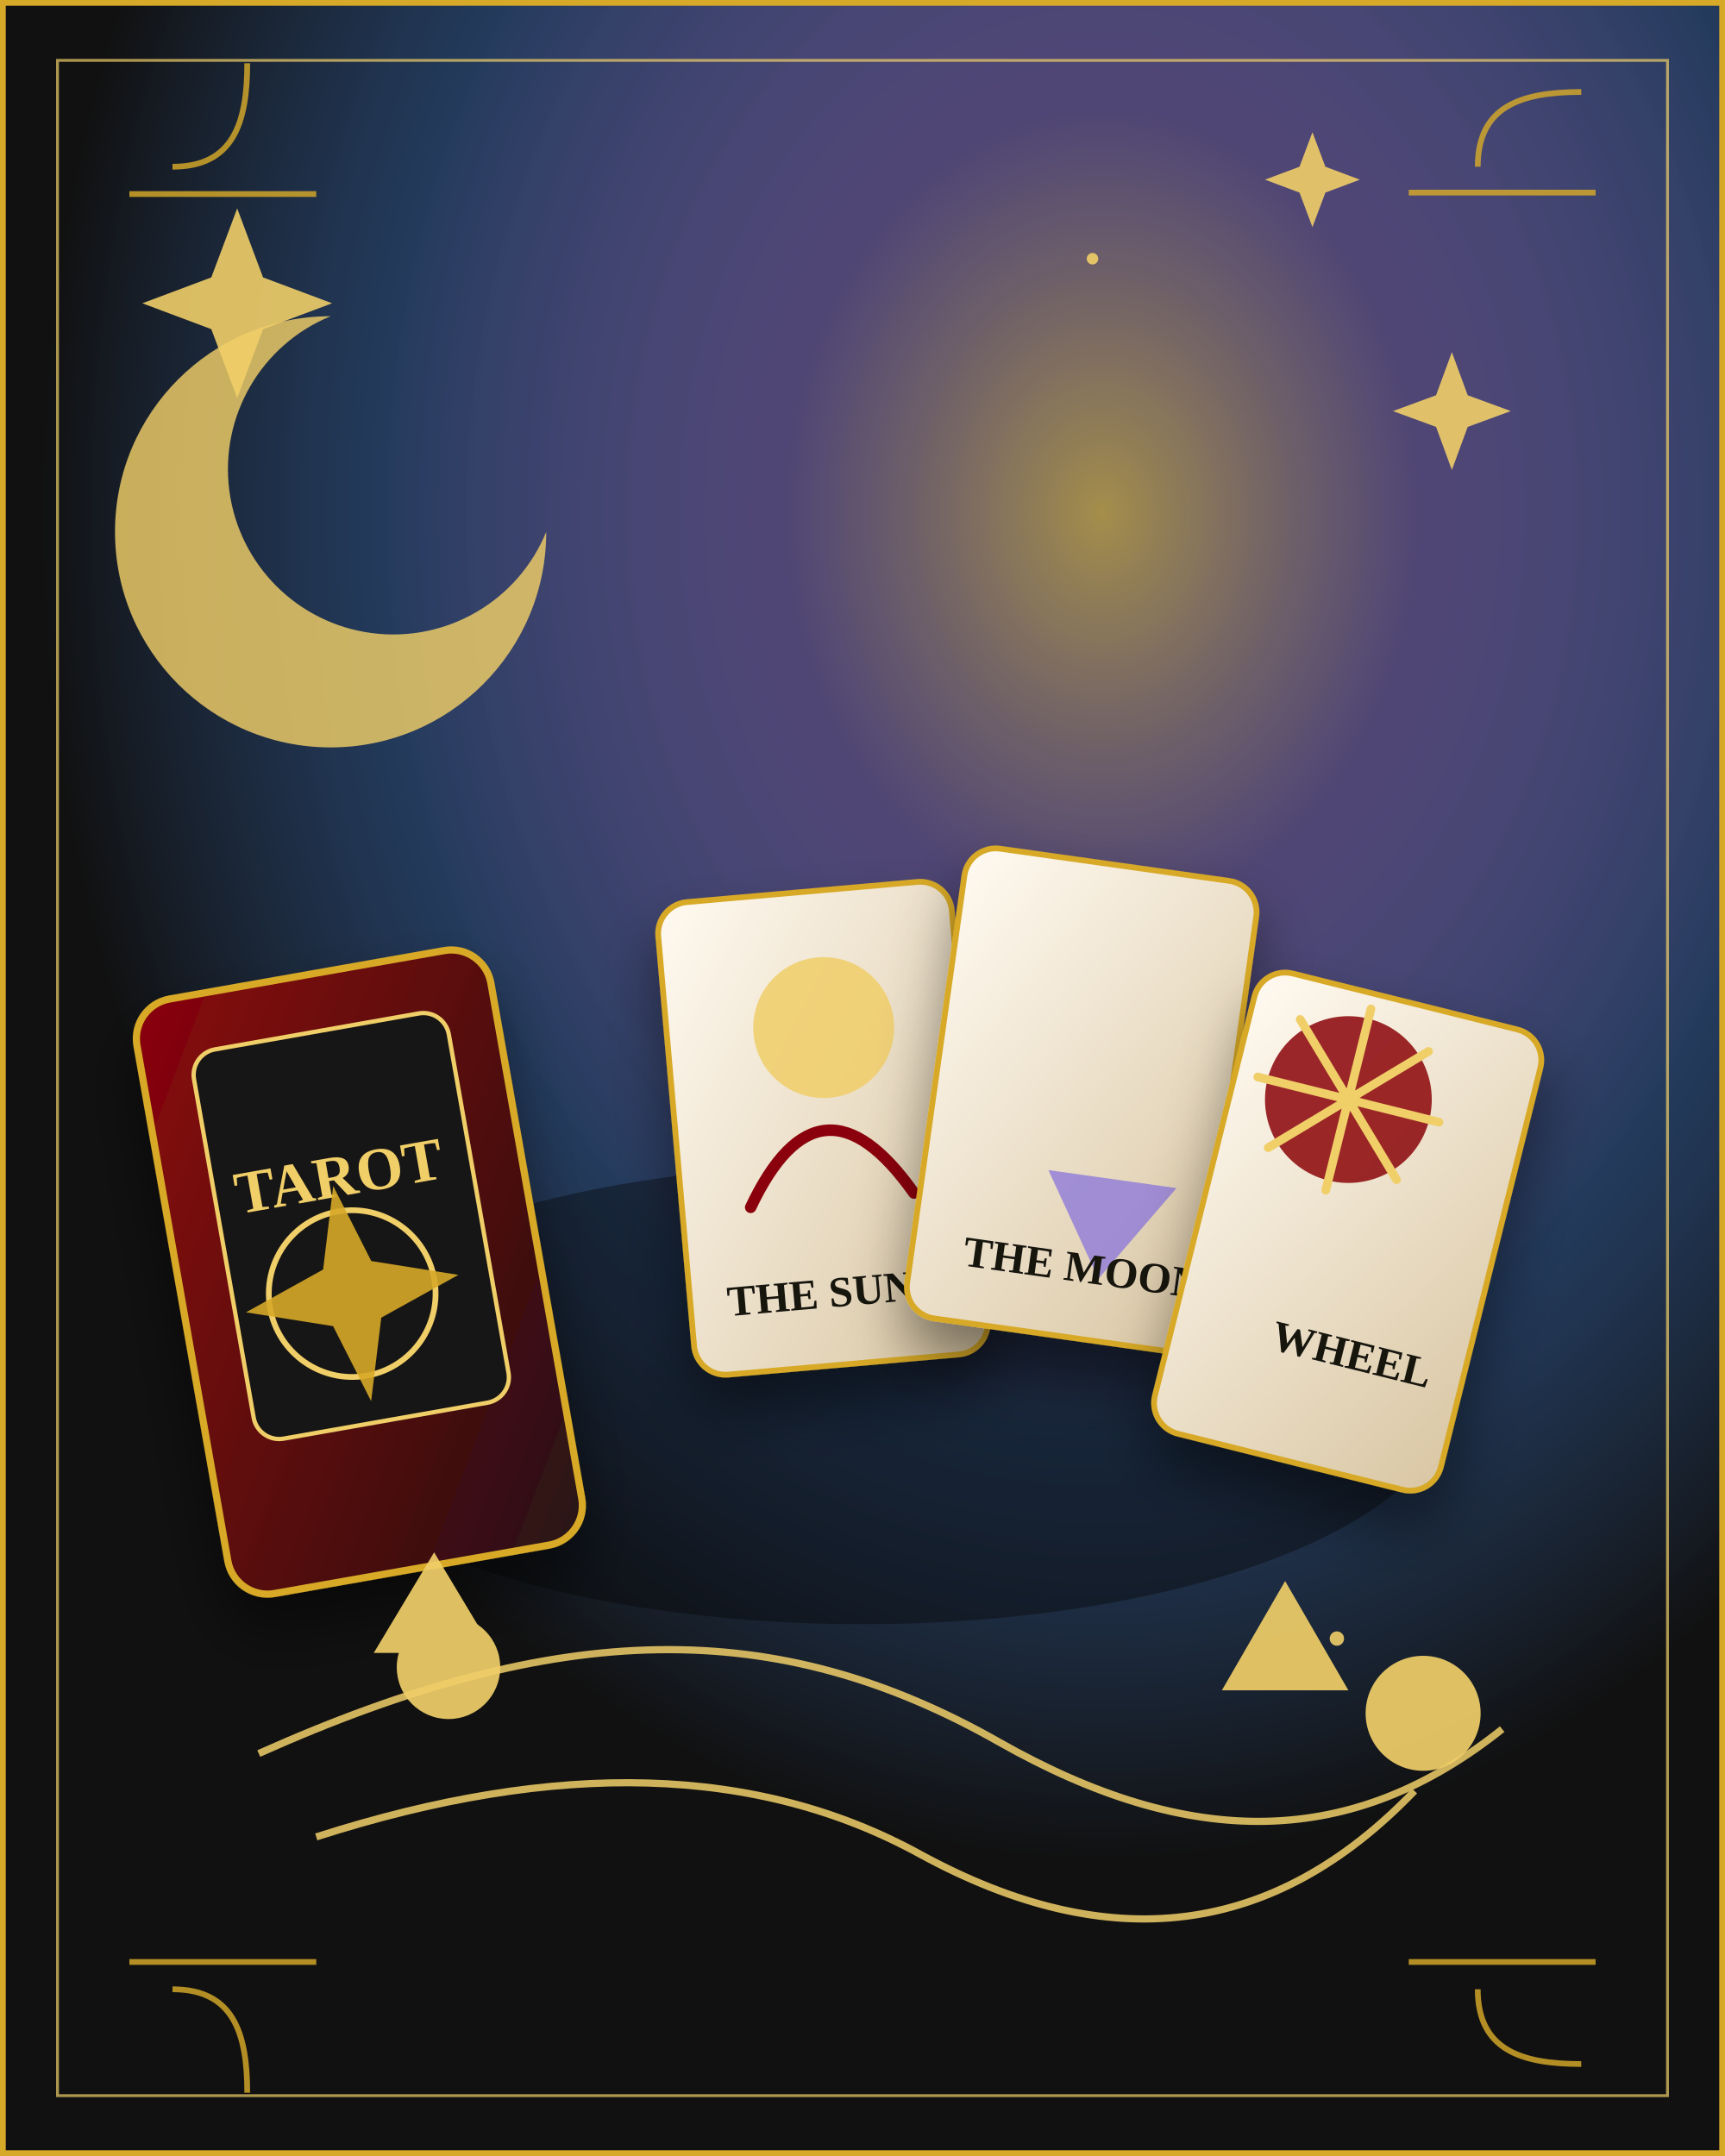
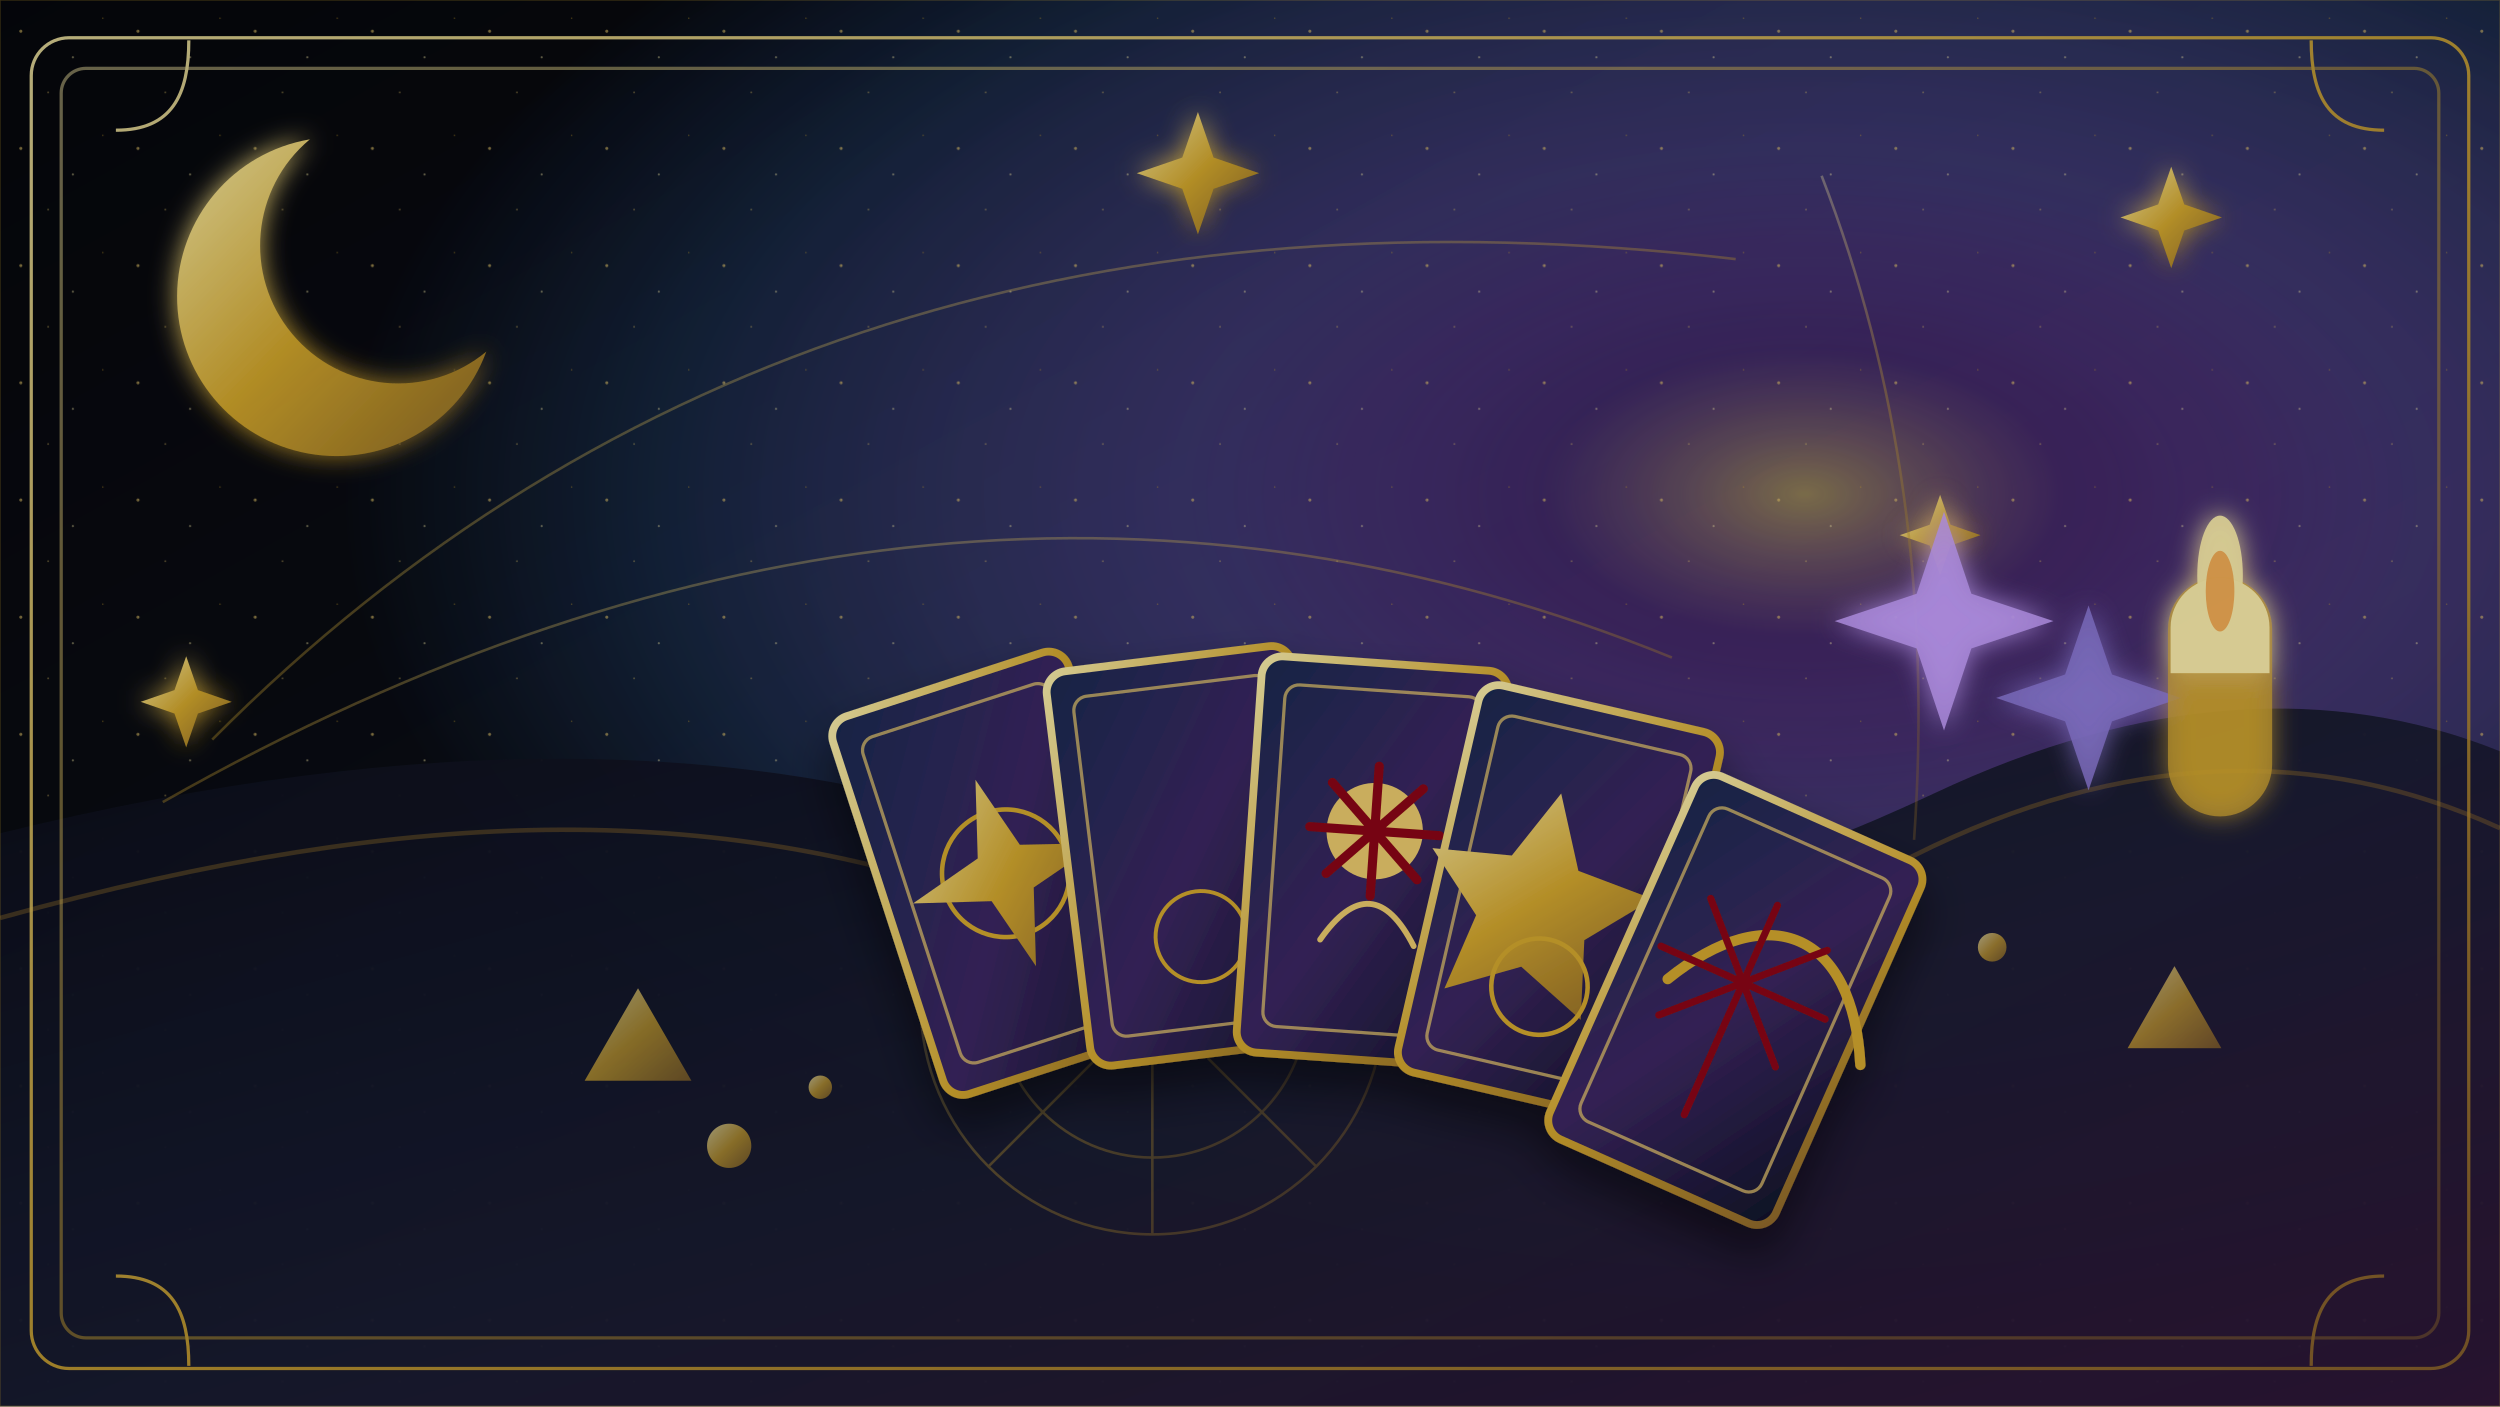
- <svg xmlns="http://www.w3.org/2000/svg" viewBox="0 0 1200 1500" role="img" aria-labelledby="title desc">
+ <svg xmlns="http://www.w3.org/2000/svg" viewBox="0 0 3840 2160" role="img" aria-labelledby="title desc">
  <defs>
-     <radialGradient id="glow" cx="64%" cy="24%" r="62%">
-       <stop offset="0" stop-color="#f0ce68" stop-opacity=".66" />
-       <stop offset=".3" stop-color="#8f7bd9" stop-opacity=".5" />
-       <stop offset=".68" stop-color="#28456f" stop-opacity=".8" />
-       <stop offset="1" stop-color="#111111" />
+     <radialGradient id="nebula" cx="72%" cy="35%" r="58%">
+       <stop offset="0" stop-color="#f0ce68" stop-opacity=".62" />
+       <stop offset=".18" stop-color="#8f3fbf" stop-opacity=".38" />
+       <stop offset=".42" stop-color="#51448a" stop-opacity=".7" />
+       <stop offset=".78" stop-color="#14243b" />
+       <stop offset="1" stop-color="#050608" />
    </radialGradient>
-     <linearGradient id="card" x1="0" x2="1" y1="0" y2="1">
-       <stop offset="0" stop-color="#fffaf1" />
-       <stop offset="1" stop-color="#d9c6a3" />
+     <linearGradient id="night" x1="0" x2="1" y1="0" y2="1">
+       <stop offset="0" stop-color="#02050f" />
+       <stop offset=".45" stop-color="#11182d" />
+       <stop offset="1" stop-color="#251032" />
    </linearGradient>
-     <linearGradient id="wine" x1="0" x2="1" y1="0" y2="1">
-       <stop offset="0" stop-color="#8b0509" />
-       <stop offset="1" stop-color="#281314" />
+     <linearGradient id="table" x1="0" x2="1" y1="0" y2="1">
+       <stop offset="0" stop-color="#090b13" />
+       <stop offset=".52" stop-color="#15182a" />
+       <stop offset="1" stop-color="#2a1530" />
    </linearGradient>
-     <filter id="softShadow" x="-20%" y="-20%" width="140%" height="140%">
-       <feDropShadow dx="0" dy="24" stdDeviation="20" flood-color="#000" flood-opacity=".45" />
+     <linearGradient id="cardBack" x1="0" x2="1" y1="0" y2="1">
+       <stop offset="0" stop-color="#17264a" />
+       <stop offset=".5" stop-color="#39245d" />
+       <stop offset="1" stop-color="#0b1020" />
+     </linearGradient>
+     <linearGradient id="gold" x1="0" x2="1" y1="0" y2="1">
+       <stop offset="0" stop-color="#fff2a8" />
+       <stop offset=".5" stop-color="#d7a928" />
+       <stop offset="1" stop-color="#8f6920" />
+     </linearGradient>
+     <filter id="shadow" x="-30%" y="-30%" width="160%" height="160%">
+       <feDropShadow dx="0" dy="42" stdDeviation="34" flood-color="#000" flood-opacity=".58" />
    </filter>
+     <filter id="glow" x="-60%" y="-60%" width="220%" height="220%">
+       <feGaussianBlur stdDeviation="20" result="blur" />
+       <feMerge>
+         <feMergeNode in="blur" />
+         <feMergeNode in="SourceGraphic" />
+       </feMerge>
+     </filter>
+     <pattern id="specks" width="180" height="180" patternUnits="userSpaceOnUse">
+       <circle cx="32" cy="48" r="2.4" fill="#f0ce68" opacity=".72" />
+       <circle cx="112" cy="88" r="1.7" fill="#fff2a8" opacity=".54" />
+       <circle cx="158" cy="28" r="1.2" fill="#d7a928" opacity=".52" />
+       <circle cx="74" cy="142" r="1.5" fill="#f0ce68" opacity=".45" />
+     </pattern>
  </defs>
-   <rect width="1200" height="1500" fill="#111111" />
-   <rect width="1200" height="1500" fill="url(#glow)" />
-   <path d="M0 0h1200v1500H0z" fill="none" stroke="#d7a928" stroke-width="8" />
-   <path d="M40 42h1120v1416H40z" fill="none" stroke="#f0ce68" stroke-width="2" opacity=".7" />
-   <g opacity=".9" fill="#f0ce68">
-     <path d="M165 145l18 48 48 18-48 18-18 48-18-48-48-18 48-18z" />
-     <path d="M1010 245l11 30 30 11-30 11-11 30-11-30-30-11 30-11z" />
-     <path d="M913 92l9 24 24 9-24 9-9 24-9-24-24-9 24-9z" />
-     <circle cx="250" cy="1050" r="5" />
-     <circle cx="930" cy="1140" r="5" />
-     <circle cx="760" cy="180" r="4" />
+   <rect width="3840" height="2160" fill="url(#night)" />
+   <rect width="3840" height="2160" fill="url(#nebula)" opacity=".9" />
+   <rect width="3840" height="2160" fill="url(#specks)" opacity=".75" />
+   <path d="M0 1280c650-160 1180-150 1620 15 470 176 860 155 1350-76 320-151 612-169 870-65v1006H0z" fill="url(#table)" opacity=".96" />
+   <path d="M0 1410c650-180 1120-178 1570-10 500 186 910 144 1370-86 320-160 620-170 900-42" fill="none" stroke="#8f6920" stroke-width="7" opacity=".42" />
+   <g fill="none" stroke="url(#gold)" stroke-width="5" opacity=".86">
+     <rect x="48" y="58" width="3744" height="2044" rx="58" />
+     <rect x="94" y="105" width="3652" height="1950" rx="38" opacity=".55" />
+     <path d="M178 200c86 0 112-54 112-138M3662 200c-86 0-112-54-112-138M178 1960c86 0 112 54 112 138M3662 1960c-86 0-112 54-112 138" />
  </g>
-   <path d="M230 220a150 150 0 1 0 150 150 115 115 0 1 1-150-150z" fill="#f0ce68" opacity=".82" />
-   <ellipse cx="600" cy="970" rx="410" ry="160" fill="#050505" opacity=".4" />
-   <g filter="url(#softShadow)">
-     <rect x="125" y="675" width="250" height="420" rx="28" fill="url(#wine)" stroke="#d7a928" stroke-width="5" transform="rotate(-10 250 885)" />
-     <rect x="160" y="715" width="180" height="275" rx="18" fill="#191714" stroke="#f0ce68" stroke-width="3" transform="rotate(-10 250 885)" />
-     <text x="238" y="832" fill="#f0ce68" font-family="Times New Roman, serif" font-size="42" font-weight="700" text-anchor="middle" transform="rotate(-10 238 832)">TAROT</text>
-     <circle cx="245" cy="900" r="58" fill="none" stroke="#f0ce68" stroke-width="4" transform="rotate(-10 245 900)" />
-     <path d="M245 824l17 56 58 20-58 20-17 56-17-56-58-20 58-20z" fill="#d7a928" opacity=".9" transform="rotate(-10 245 900)" />
+   <g fill="url(#gold)" filter="url(#glow)">
+     <path d="M476 214a245 245 0 1 0 271 326 188 188 0 1 1-271-326z" />
+     <path d="M1840 172l24 70 70 24-70 24-24 70-24-70-70-24 70-24z" />
+     <path d="M3335 256l20 58 58 20-58 20-20 58-20-58-58-20 58-20z" />
+     <path d="M286 1008l18 52 52 18-52 18-18 52-18-52-52-18 52-18z" />
+     <path d="M2980 760l16 46 46 16-46 16-16 46-16-46-46-16 46-16z" />
  </g>
-   <g filter="url(#softShadow)">
-     <rect x="470" y="620" width="205" height="330" rx="22" fill="url(#card)" stroke="#d7a928" stroke-width="4" transform="rotate(-5 572 785)" />
-     <rect x="524" y="666" width="98" height="98" rx="49" fill="#f0ce68" opacity=".85" transform="rotate(-5 572 715)" />
-     <path d="M522 835c38-65 76-65 114 0" fill="none" stroke="#8b0509" stroke-width="8" stroke-linecap="round" transform="rotate(-5 579 835)" />
-     <text x="572" y="910" fill="#171311" font-family="Times New Roman, serif" font-size="30" font-weight="700" text-anchor="middle" transform="rotate(-5 572 910)">THE SUN</text>
+   <g stroke="url(#gold)" stroke-width="4" fill="none" opacity=".36">
+     <path d="M326 1136c600-604 1380-850 2340-738" />
+     <path d="M250 1232c796-452 1570-526 2318-222" />
+     <path d="M2798 270c120 310 168 650 142 1020" />
+     <circle cx="1770" cy="1540" r="356" />
+     <circle cx="1770" cy="1540" r="238" />
+     <path d="M1414 1540h712M1770 1184v712M1518 1288l504 504M2022 1288l-504 504" />
  </g>
-   <g filter="url(#softShadow)">
-     <rect x="650" y="600" width="205" height="330" rx="22" fill="url(#card)" stroke="#d7a928" stroke-width="4" transform="rotate(8 752 765)" />
-     <path d="M768 666a72 72 0 1 0 0 144 56 56 0 1 1 0-144z" fill="#28456f" transform="rotate(8 752 738)" />
-     <path d="M724 820h90l-45 70z" fill="#8f7bd9" opacity=".8" transform="rotate(8 769 855)" />
-     <text x="752" y="892" fill="#171311" font-family="Times New Roman, serif" font-size="30" font-weight="700" text-anchor="middle" transform="rotate(8 752 892)">THE MOON</text>
+   <g filter="url(#shadow)">
+     <g transform="translate(1270 1110) rotate(-18)">
+       <rect width="380" height="610" rx="32" fill="url(#cardBack)" stroke="url(#gold)" stroke-width="12" />
+       <rect x="38" y="42" width="304" height="526" rx="22" fill="none" stroke="#f0ce68" stroke-width="5" opacity=".72" />
+       <circle cx="190" cy="305" r="98" fill="none" stroke="#d7a928" stroke-width="7" />
+       <path d="M190 154l34 116 116 35-116 34-34 116-34-116-116-34 116-35z" fill="url(#gold)" />
+     </g>
+     <g transform="translate(1604 1035) rotate(-7)">
+       <rect width="380" height="610" rx="32" fill="url(#cardBack)" stroke="url(#gold)" stroke-width="12" />
+       <rect x="38" y="42" width="304" height="526" rx="22" fill="none" stroke="#f0ce68" stroke-width="5" opacity=".72" />
+       <path d="M214 150a110 110 0 1 0 0 220 86 86 0 1 1 0-220z" fill="#d7a928" />
+       <circle cx="190" cy="430" r="70" fill="none" stroke="#d7a928" stroke-width="6" />
+     </g>
+     <g transform="translate(1940 1006) rotate(4)">
+       <rect width="380" height="610" rx="32" fill="url(#cardBack)" stroke="url(#gold)" stroke-width="12" />
+       <rect x="38" y="42" width="304" height="526" rx="22" fill="none" stroke="#f0ce68" stroke-width="5" opacity=".72" />
+       <circle cx="190" cy="258" r="74" fill="#f0ce68" />
+       <path d="M190 158v200M90 258h200M120 188l140 140M260 188L120 328" stroke="#8b0509" stroke-width="14" stroke-linecap="round" />
+       <path d="M118 430c48-80 96-80 144 0" fill="none" stroke="#f0ce68" stroke-width="9" stroke-linecap="round" />
+     </g>
+     <g transform="translate(2278 1046) rotate(13)">
+       <rect width="380" height="610" rx="32" fill="url(#cardBack)" stroke="url(#gold)" stroke-width="12" />
+       <rect x="38" y="42" width="304" height="526" rx="22" fill="none" stroke="#f0ce68" stroke-width="5" opacity=".72" />
+       <path d="M190 148l64 134 148 20-108 104 27 147-131-72-131 72 27-147L-22 302l148-20z" fill="url(#gold)" transform="translate(0 20) scale(.82)" />
+       <circle cx="190" cy="438" r="74" fill="none" stroke="#d7a928" stroke-width="7" />
+     </g>
+     <g transform="translate(2616 1180) rotate(24)">
+       <rect width="380" height="610" rx="32" fill="url(#cardBack)" stroke="url(#gold)" stroke-width="12" />
+       <rect x="38" y="42" width="304" height="526" rx="22" fill="none" stroke="#f0ce68" stroke-width="5" opacity=".72" />
+       <path d="M82 318c92-180 232-180 324 0" fill="none" stroke="#d7a928" stroke-width="16" stroke-linecap="round" />
+       <path d="M190 146v352M52 276h276M92 178l196 196M288 178 92 374" stroke="#8b0509" stroke-width="11" stroke-linecap="round" />
+     </g>
  </g>
-   <g filter="url(#softShadow)">
-     <rect x="835" y="692" width="205" height="330" rx="22" fill="url(#card)" stroke="#d7a928" stroke-width="4" transform="rotate(14 938 857)" />
-     <circle cx="938" cy="765" r="58" fill="#8b0509" opacity=".85" transform="rotate(14 938 765)" />
-     <path d="M938 700v130M873 765h130M892 719l92 92M984 719l-92 92" stroke="#f0ce68" stroke-width="6" stroke-linecap="round" transform="rotate(14 938 765)" />
-     <text x="938" y="952" fill="#171311" font-family="Times New Roman, serif" font-size="30" font-weight="700" text-anchor="middle" transform="rotate(14 938 952)">WHEEL</text>
+   <g filter="url(#glow)">
+     <path d="M2944 912l42-126 42 126 126 42-126 42-42 126-42-126-126-42z" fill="#c9a2ff" opacity=".85" />
+     <path d="M3172 1036l36-106 36 106 106 36-106 36-36 106-36-106-106-36z" fill="#8f7bd9" opacity=".82" />
+     <path d="M3410 886c44 0 80 36 80 80v208c0 44-36 80-80 80s-80-36-80-80V966c0-44 36-80 80-80z" fill="#d7a928" opacity=".75" />
+     <path d="M3410 888c42 0 76 34 76 76v70h-152v-70c0-42 34-76 76-76z" fill="#fff2a8" />
+     <ellipse cx="3410" cy="884" rx="35" ry="92" fill="#fff2a8" opacity=".95" />
+     <ellipse cx="3410" cy="908" rx="22" ry="62" fill="#f4a340" opacity=".85" />
  </g>
-   <g fill="none" stroke="#f0ce68" stroke-width="5" opacity=".85">
-     <path d="M180 1220c210-94 360-96 515-8 134 76 246 74 350-9" />
-     <path d="M220 1278c168-54 307-50 420 12 132 72 246 58 344-44" />
+   <g fill="url(#gold)" opacity=".72">
+     <circle cx="1120" cy="1760" r="34" />
+     <circle cx="1260" cy="1670" r="18" />
+     <circle cx="3060" cy="1455" r="22" />
+     <path d="M3340 1484l72 126h-144z" />
+     <path d="M980 1518l82 142h-164z" />
  </g>
-   <g fill="#f0ce68" opacity=".92">
-     <circle cx="312" cy="1160" r="36" />
-     <path d="M302 1080l42 70-84 0z" />
-     <path d="M894 1100l44 76h-88z" />
-     <circle cx="990" cy="1192" r="40" />
-   </g>
-   <g stroke="#d7a928" stroke-width="4" fill="none" opacity=".82">
-     <path d="M90 135h130M980 134h130M90 1365h130M980 1365h130" />
-     <path d="M120 116c42 0 52-30 52-72M1028 116c0-42 30-52 72-52M120 1384c42 0 52 30 52 72M1028 1384c0 42 30 52 72 52" />
-   </g>
+   <rect width="3840" height="2160" fill="url(#night)" opacity=".18" />
+   <rect width="3840" height="2160" fill="none" stroke="#d7a928" stroke-width="2" opacity=".25" />
</svg>
